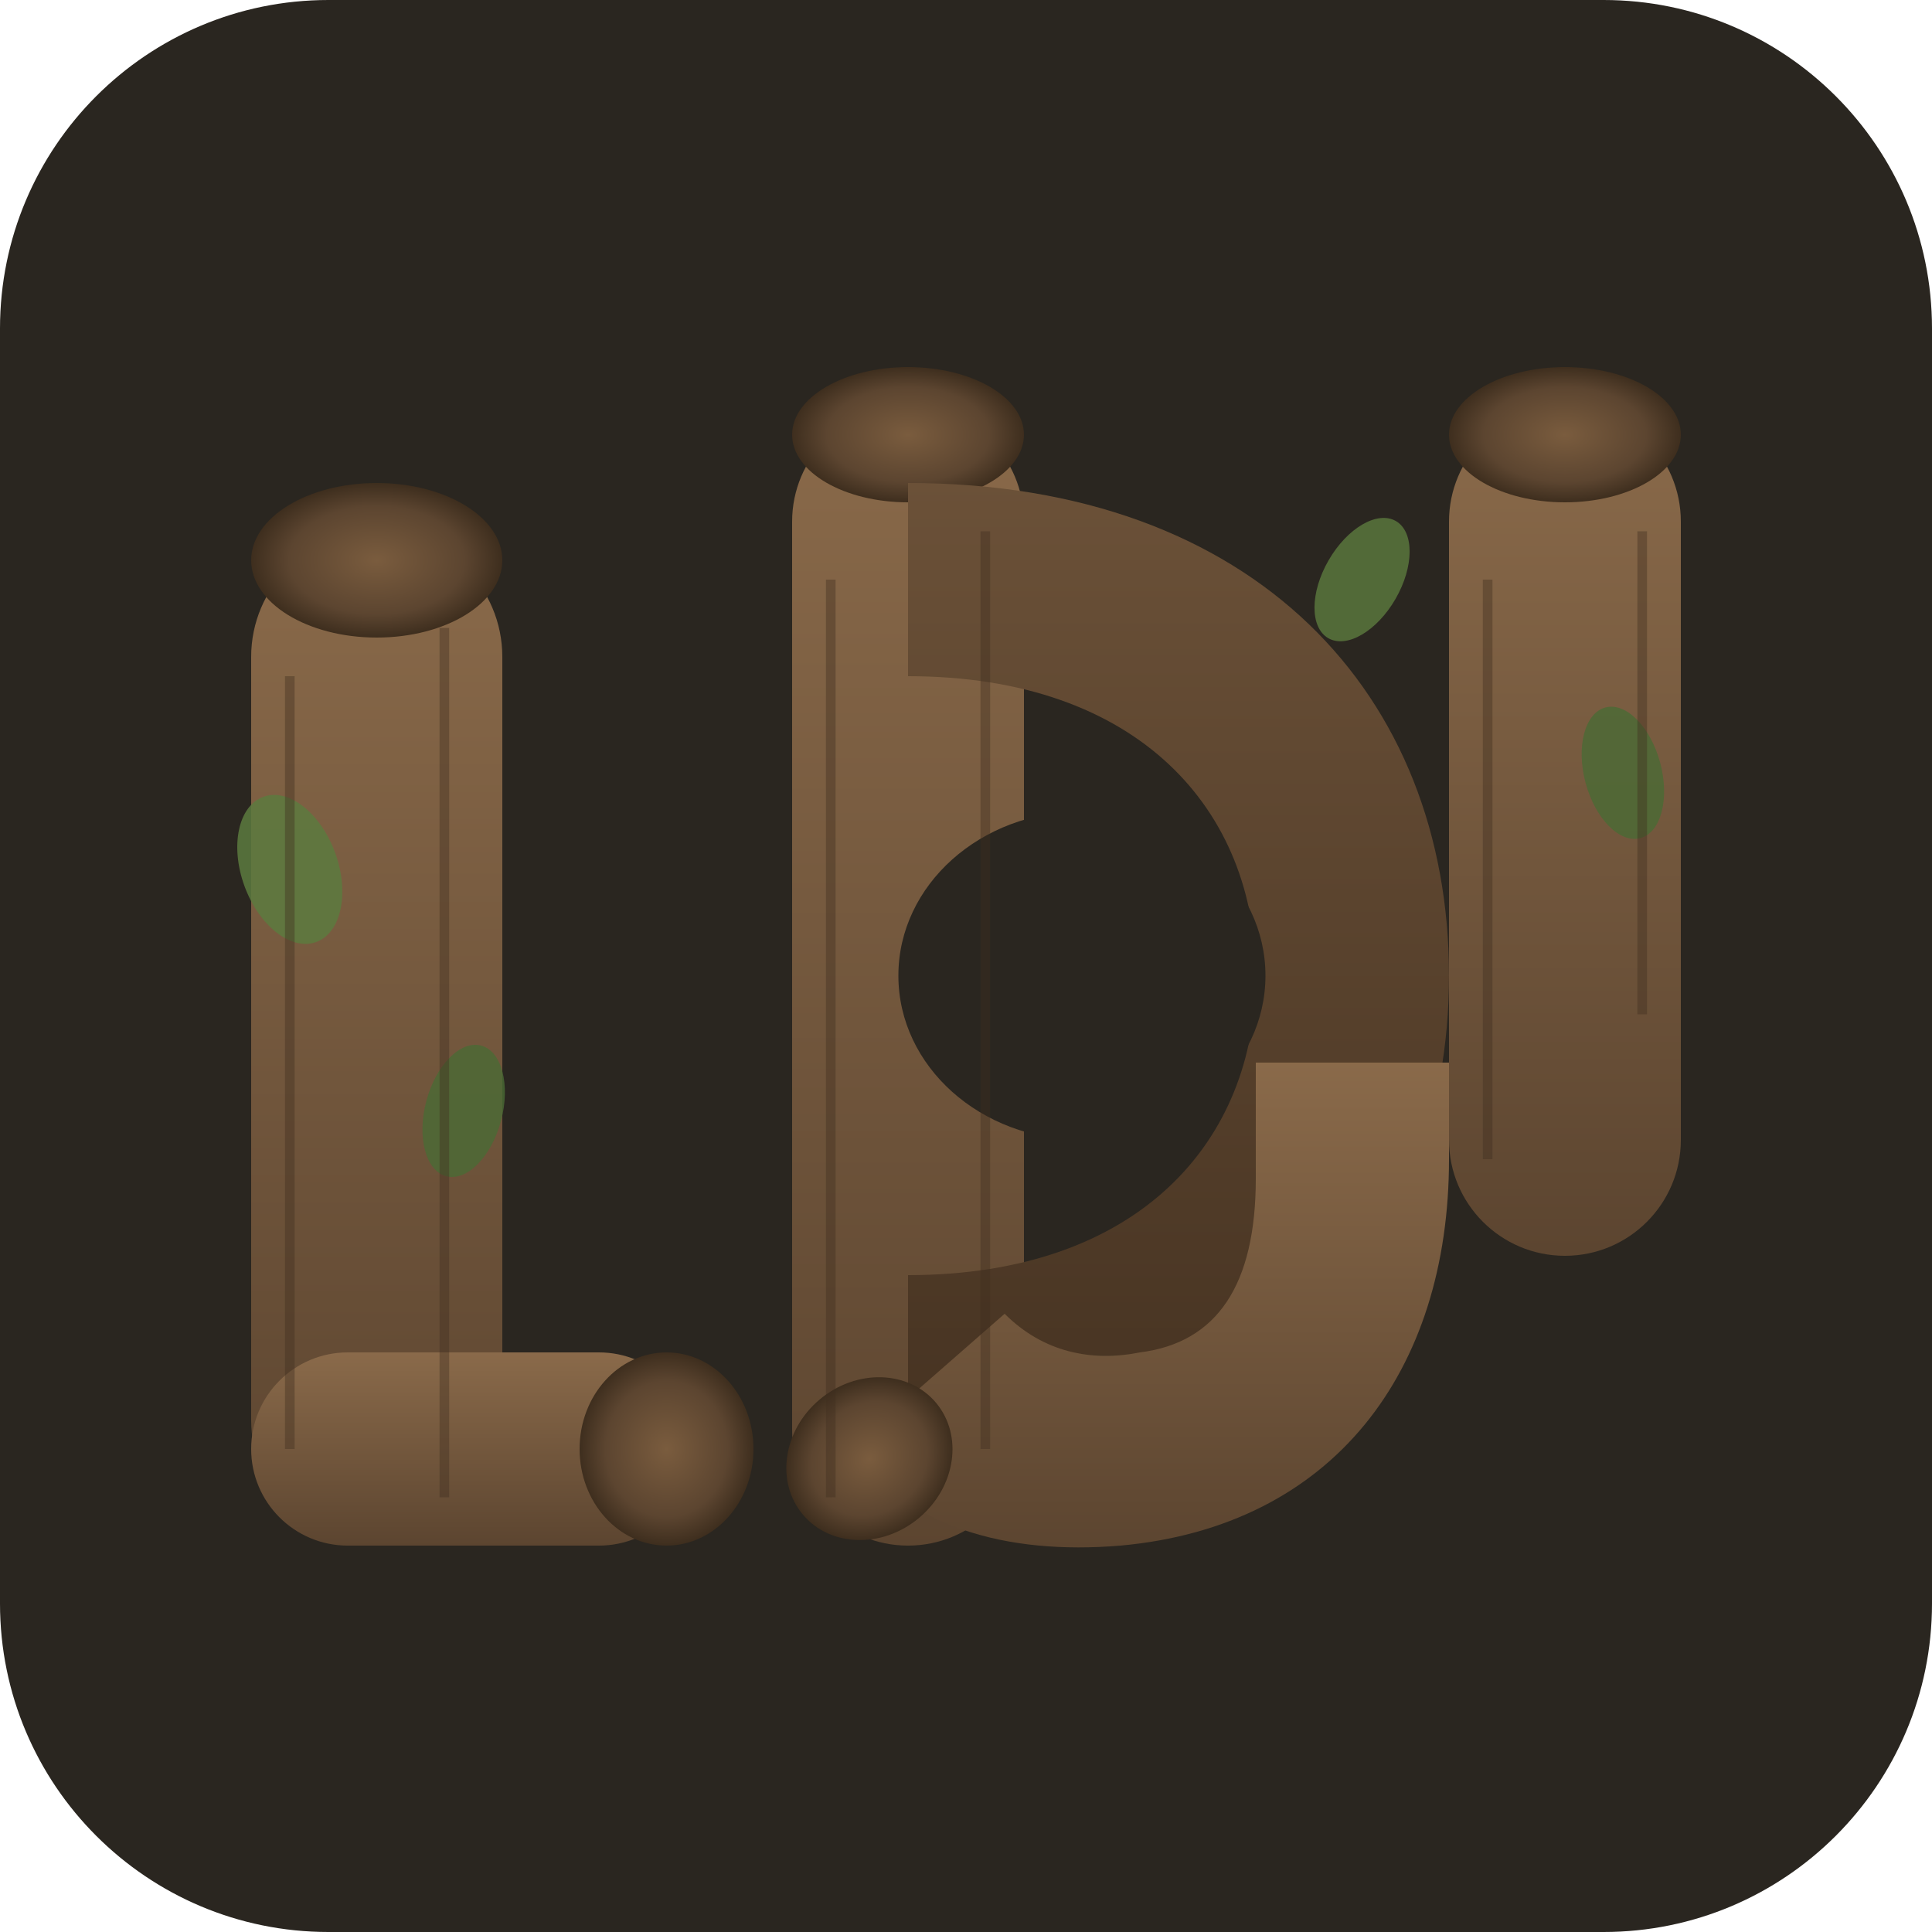
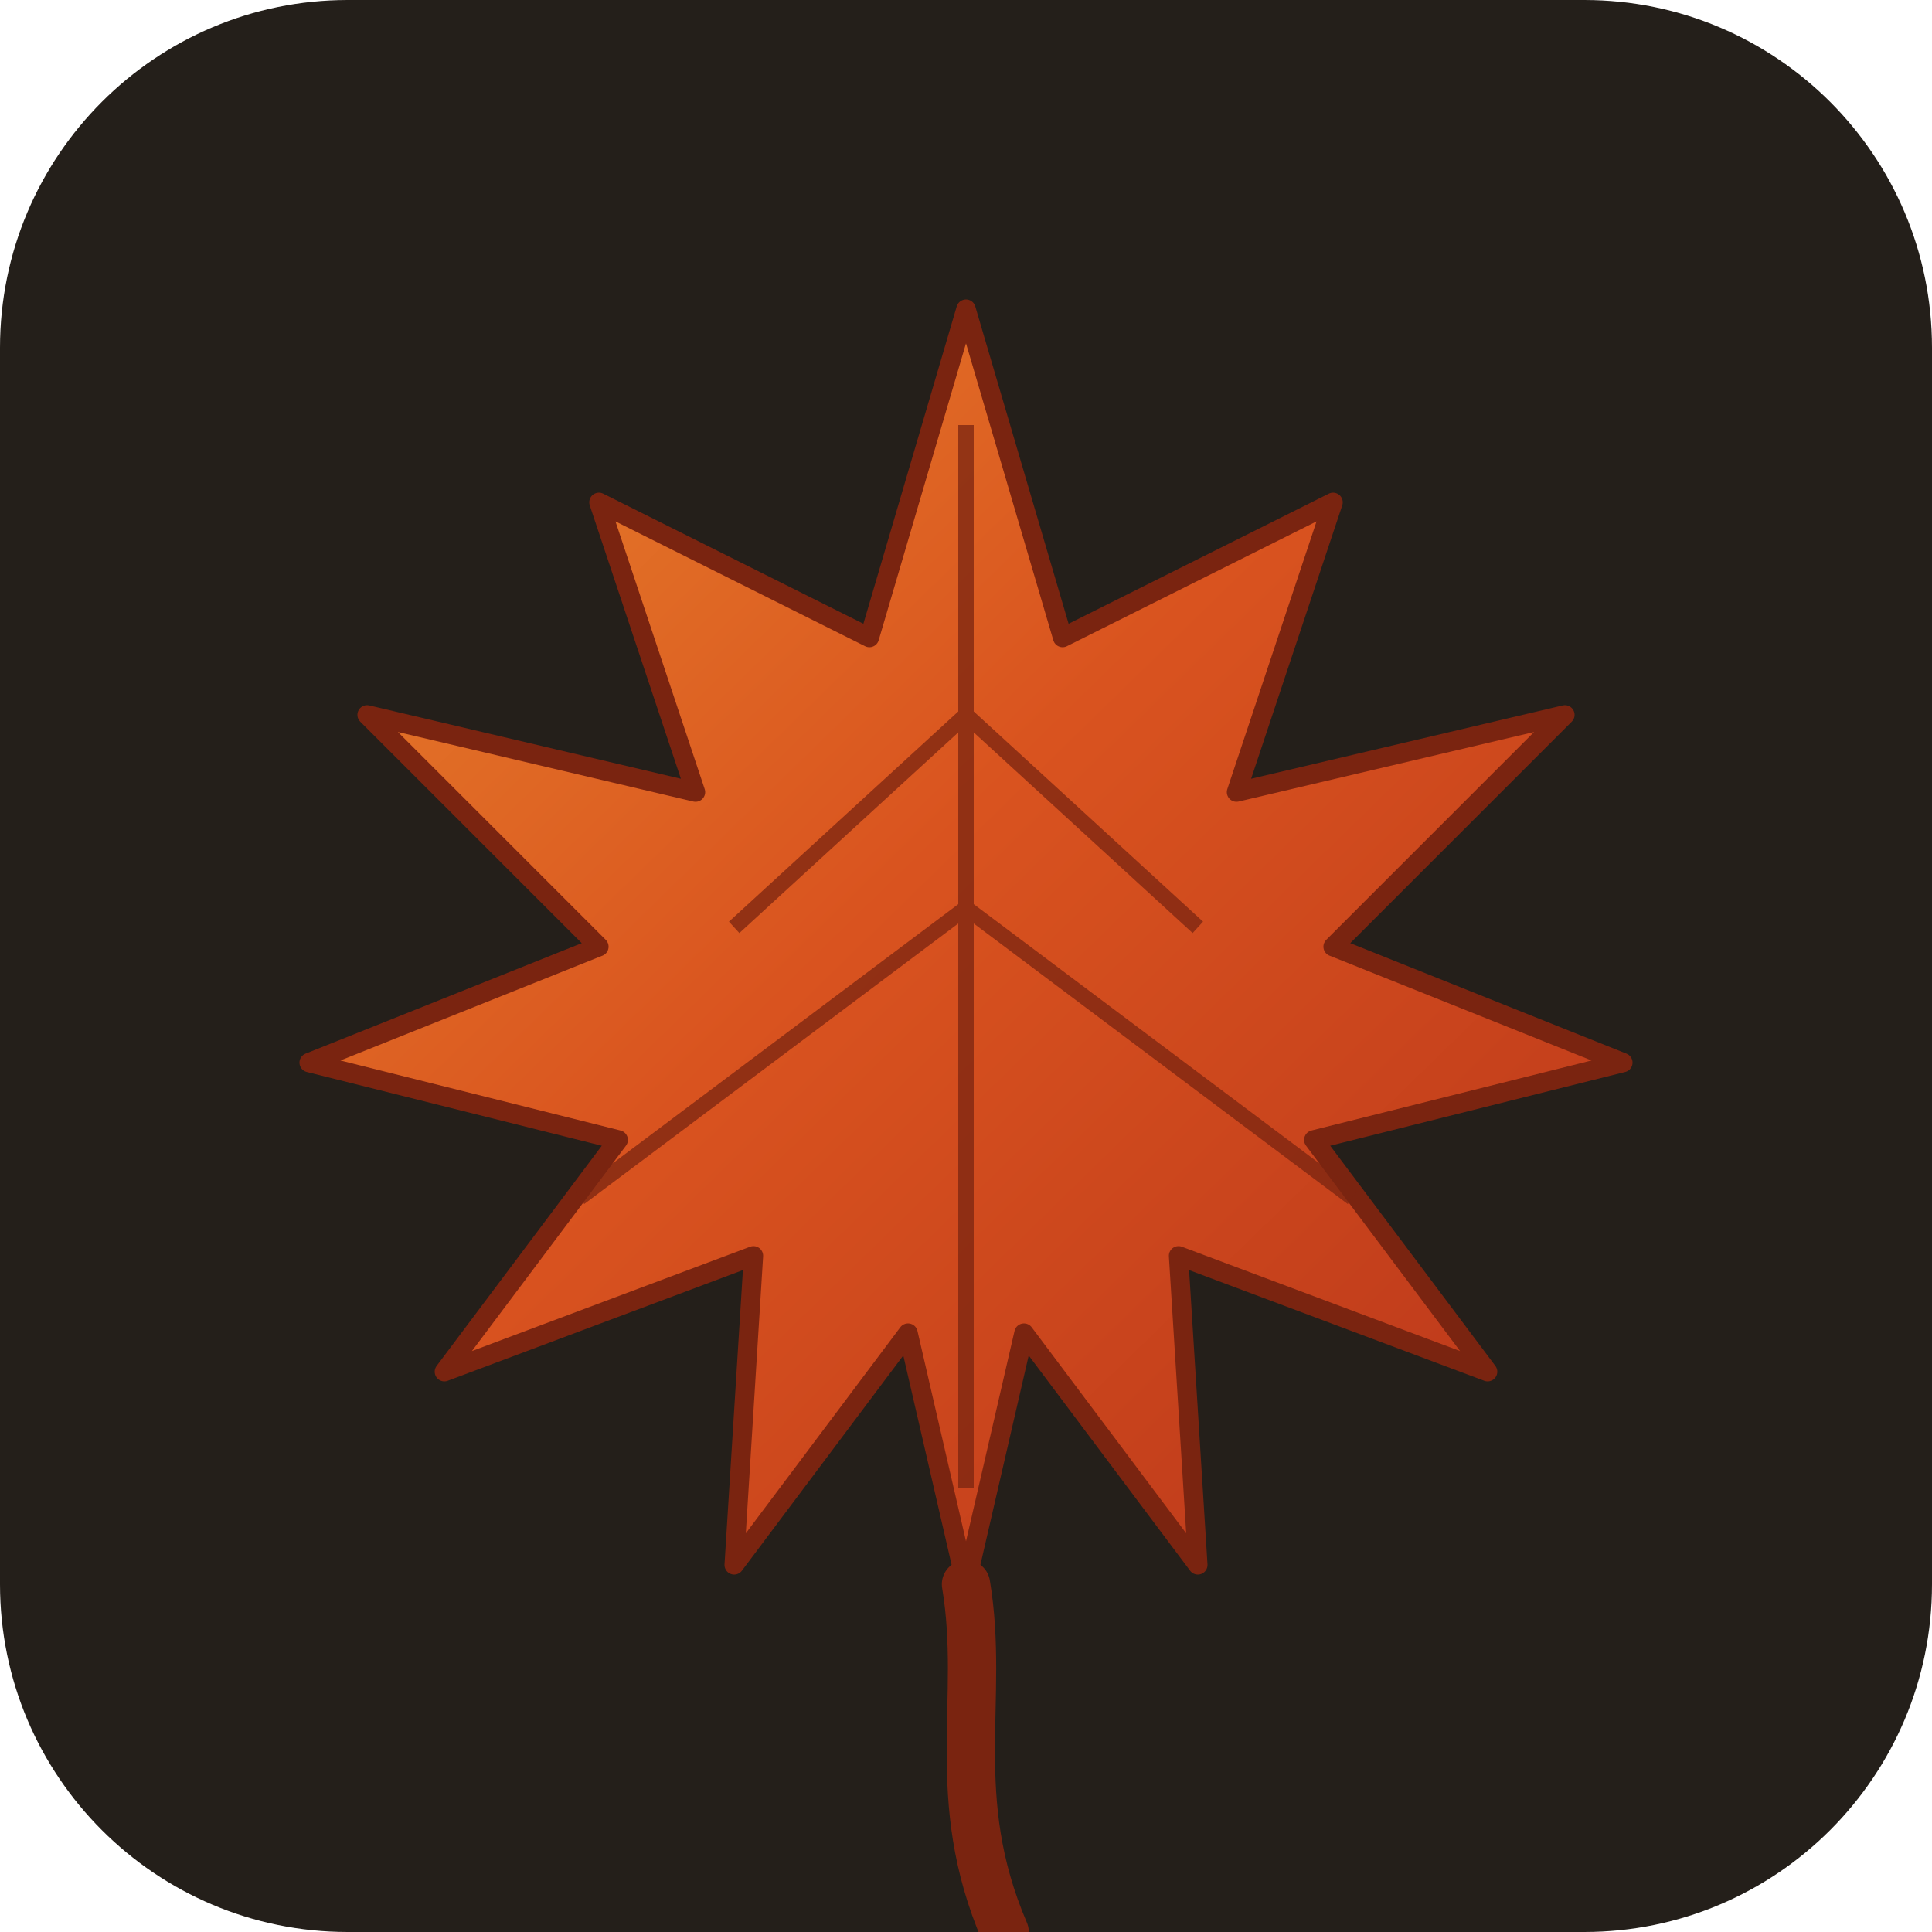
<svg xmlns="http://www.w3.org/2000/svg" viewBox="0 0 200 200">
  <defs>
-     <linearGradient id="logGrad" x1="0%" y1="0%" x2="0%" y2="100%">
-       <stop offset="0%" stop-color="#8a6a4a" />
-       <stop offset="100%" stop-color="#5c4530" />
+     <linearGradient id="leafGrad" x1="0%" y1="0%" x2="100%" y2="100%">
+       <stop offset="0%" stop-color="#e8842c" />
+       <stop offset="45%" stop-color="#d9531f" />
+       <stop offset="100%" stop-color="#b8341a" />
    </linearGradient>
-     <linearGradient id="logGradDark" x1="0%" y1="0%" x2="0%" y2="100%">
-       <stop offset="0%" stop-color="#6b5138" />
-       <stop offset="100%" stop-color="#453221" />
-     </linearGradient>
-     <radialGradient id="ringGrad" cx="50%" cy="50%" r="50%">
-       <stop offset="0%" stop-color="#7a5c3e" />
-       <stop offset="70%" stop-color="#5c4530" />
-       <stop offset="100%" stop-color="#3e2e1e" />
-     </radialGradient>
  </defs>
-   <rect width="200" height="200" rx="34" fill="#2a2620" />
-   <g>
-     <rect x="26" y="55" width="26" height="105" rx="13" fill="url(#logGrad)" />
-     <ellipse cx="39" cy="58" rx="13" ry="8" fill="url(#ringGrad)" />
-     <rect x="26" y="140" width="46" height="20" rx="10" fill="url(#logGrad)" />
-     <ellipse cx="69" cy="150" rx="10" ry="9" fill="url(#ringGrad)" transform="rotate(90 69 150)" />
-     <ellipse cx="30" cy="90" rx="5" ry="8" fill="#5c7a3e" opacity="0.85" transform="rotate(-20 30 90)" />
-     <ellipse cx="48" cy="115" rx="4" ry="7" fill="#4a6a34" opacity="0.8" transform="rotate(15 48 115)" />
-   </g>
-   <g>
-     <rect x="82" y="42" width="24" height="118" rx="12" fill="url(#logGrad)" />
-     <ellipse cx="94" cy="45" rx="12" ry="7" fill="url(#ringGrad)" />
-     <path d="M94,50 C130,50 150,72 150,101 C150,130 130,152 94,152 L94,132 C118,132 130,118 130,101 C130,84 118,70 94,70 Z" fill="url(#logGradDark)" />
-     <ellipse cx="112" cy="101" rx="19" ry="17" fill="#2a2620" />
-     <ellipse cx="30" cy="90" rx="0" ry="0" />
-     <ellipse cx="141" cy="60" rx="4" ry="7" fill="#5c7a3e" opacity="0.8" transform="rotate(30 141 60)" />
-   </g>
-   <g>
-     <rect x="150" y="42" width="24" height="88" rx="12" fill="url(#logGrad)" />
-     <ellipse cx="162" cy="45" rx="12" ry="7" fill="url(#ringGrad)" />
-     <path d="M150,120 C150,142 138,158 116,160 C104,161 94,158 88,150 L104,136 C108,140 113,141 118,140 C126,139 130,133 130,122 L130,110 L150,110 Z" fill="url(#logGrad)" />
-     <ellipse cx="90" cy="151" rx="9" ry="8" fill="url(#ringGrad)" transform="rotate(-40 90 151)" />
-     <ellipse cx="168" cy="80" rx="4" ry="7" fill="#4a6a34" opacity="0.8" transform="rotate(-15 168 80)" />
-   </g>
-   <g stroke="#3e2e1e" stroke-width="1" opacity="0.4" fill="none">
-     <path d="M30,70 L30,150" />
-     <path d="M46,65 L46,155" />
-     <path d="M86,60 L86,155" />
-     <path d="M102,55 L102,150" />
-     <path d="M154,60 L154,120" />
-     <path d="M170,55 L170,105" />
+   <rect width="200" height="200" rx="36" fill="#241f1a" />
+   <g transform="translate(100,104)">
+     <path d="       M0,-72       L10,-38       L38,-52       L28,-22       L62,-30       L38,-6       L68,6       L36,14       L54,38       L22,26       L24,58       L6,34       L0,60       L-6,34       L-24,58       L-22,26       L-54,38       L-36,14       L-68,6       L-38,-6       L-62,-30       L-28,-22       L-38,-52       L-10,-38       Z" fill="url(#leafGrad)" stroke="#7a2410" stroke-width="2" stroke-linejoin="round" />
+     <path d="M0,60 C2,72 -2,82 4,96" fill="none" stroke="#7a2410" stroke-width="5" stroke-linecap="round" />
+     <g stroke="#7a2410" stroke-width="1.6" opacity="0.75" fill="none">
+       <path d="M0,-60 L0,50" />
+       <path d="M0,-10 L-40,20" />
+       <path d="M0,-10 L40,20" />
+       <path d="M0,-30 L-24,-8" />
+       <path d="M0,-30 L24,-8" />
+     </g>
  </g>
</svg>
